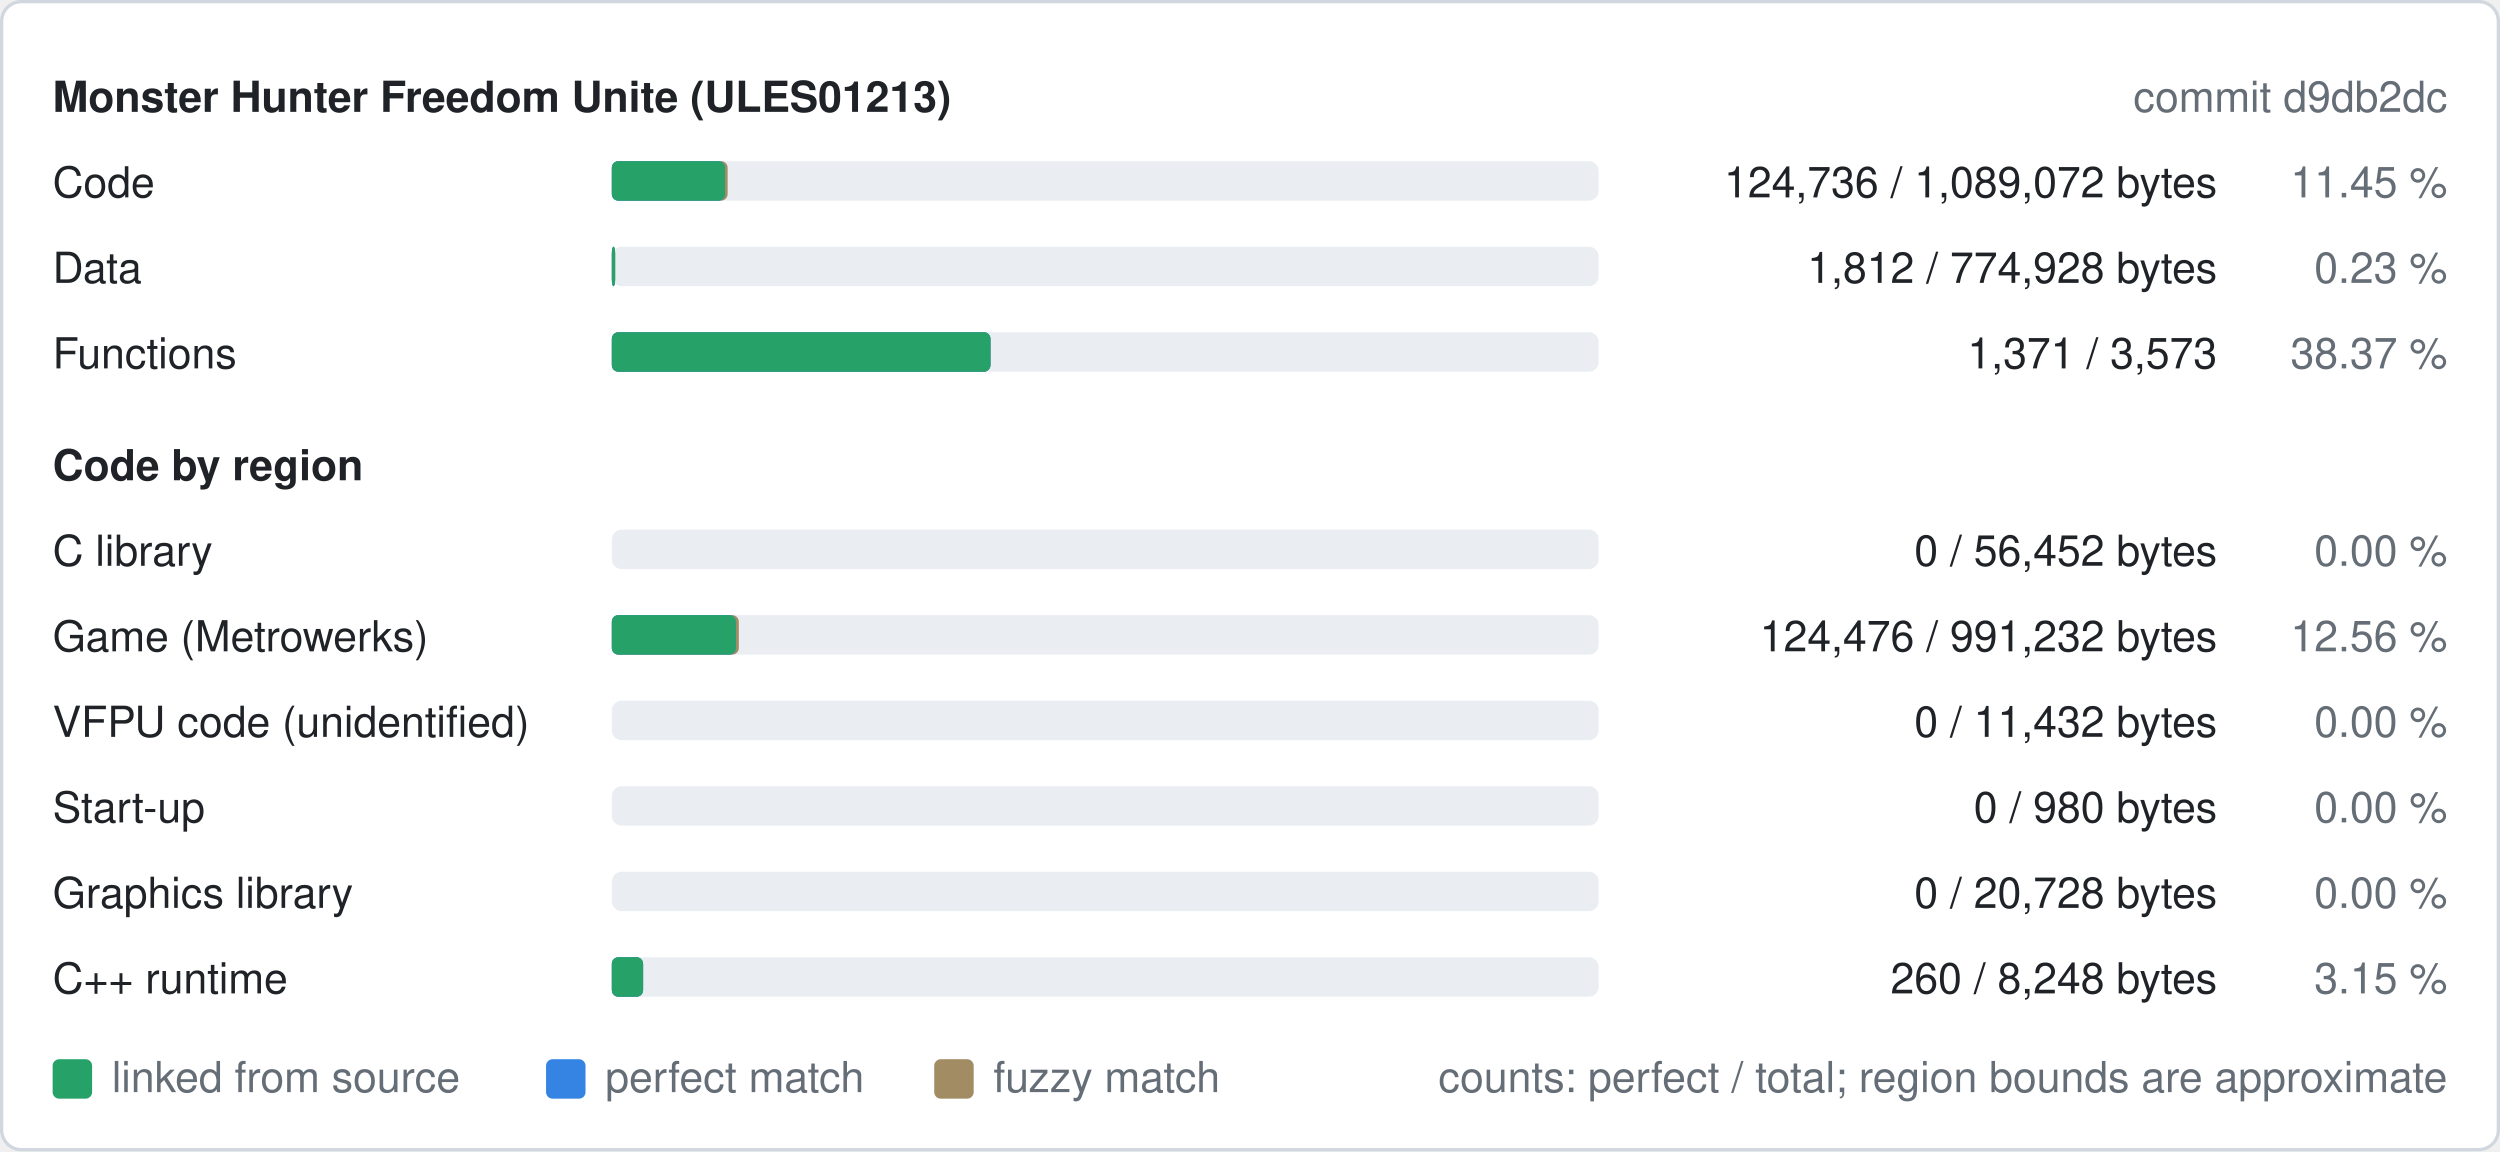
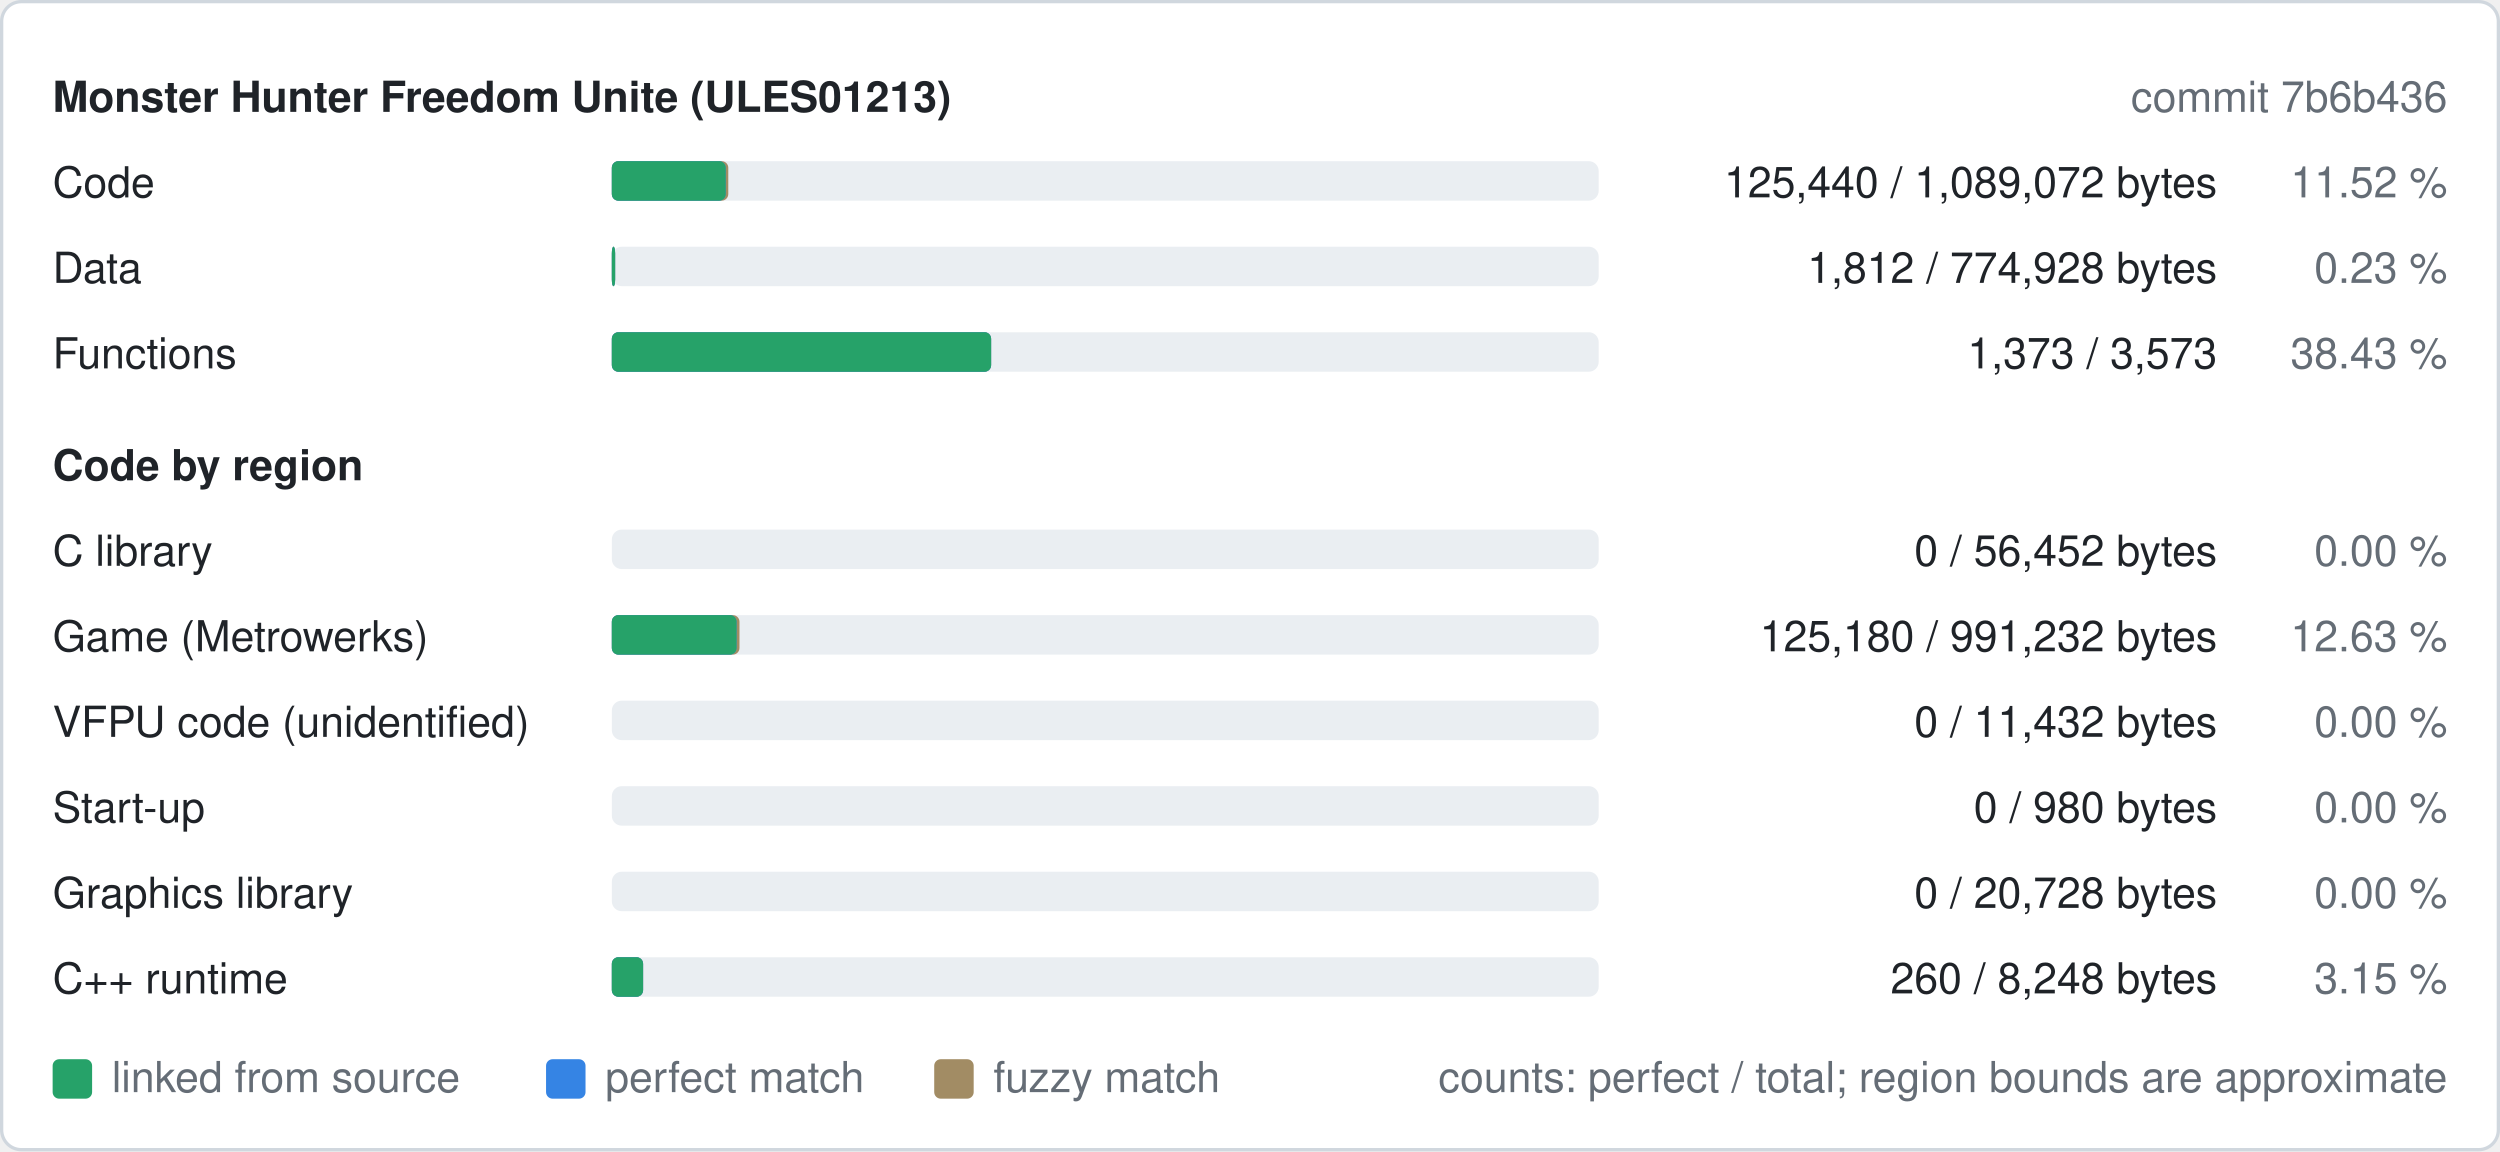
<svg xmlns="http://www.w3.org/2000/svg" width="760" height="350" viewBox="0 0 760 350" role="img" aria-label="Decompilation progress of ULES01213">
  <style>
text{font-family:-apple-system,BlinkMacSystemFont,"Segoe UI",Helvetica,Arial,sans-serif;font-size:13px}
.b{font-weight:600}
.bg{fill:#ffffff;stroke:#d0d7de}.t{fill:#1f2328}.m{fill:#656d76}.track{fill:#eaeef2}.fuzzy{fill:#a28c64}.perfect{fill:#3584e4}.linked{fill:#26a269}
@media (prefers-color-scheme: dark){.bg{fill:#0d1117;stroke:#30363d}.t{fill:#e6edf3}.m{fill:#8d96a0}.track{fill:#21262d}.fuzzy{fill:#a28c64}.perfect{fill:#3584e4}.linked{fill:#2ec27e}}
</style>
  <rect class="bg" x="0.5" y="0.5" width="759" height="349" rx="6" />
  <text class="t b" x="16" y="34">Monster Hunter Freedom Unite (ULES01213)</text>
-   <text class="m" x="744" y="34" text-anchor="end">commit d9db2dc</text>
+   <text class="m" x="744" y="34" text-anchor="end">commit 7b6b436</text>
  <text class="t" x="16" y="60">Code</text>
  <rect class="track" x="186" y="49" width="300" height="12" rx="3" />
-   <rect class="fuzzy" x="186" y="49" width="35.2" height="12" rx="2" />
-   <rect class="perfect" x="186" y="49" width="34.4" height="12" rx="2" />
-   <rect class="linked" x="186" y="49" width="34.4" height="12" rx="2" />
-   <text class="t" x="674" y="60" text-anchor="end">124,736 / 1,089,072 bytes</text>
-   <text class="m" x="744" y="60" text-anchor="end">11.45 %</text>
+   <rect class="fuzzy" x="186" y="49" width="35.4" height="12" rx="2" />
+   <rect class="perfect" x="186" y="49" width="34.6" height="12" rx="2" />
+   <rect class="linked" x="186" y="49" width="34.6" height="12" rx="2" />
+   <text class="t" x="674" y="60" text-anchor="end">125,440 / 1,089,072 bytes</text>
+   <text class="m" x="744" y="60" text-anchor="end">11.52 %</text>
  <text class="t" x="16" y="86">Data</text>
  <rect class="track" x="186" y="75" width="300" height="12" rx="3" />
  <rect class="fuzzy" x="186" y="75" width="1.0" height="12" rx="2" />
  <rect class="perfect" x="186" y="75" width="1.0" height="12" rx="2" />
  <rect class="linked" x="186" y="75" width="1.0" height="12" rx="2" />
  <text class="t" x="674" y="86" text-anchor="end">1,812 / 774,928 bytes</text>
  <text class="m" x="744" y="86" text-anchor="end">0.23 %</text>
  <text class="t" x="16" y="112">Functions</text>
  <rect class="track" x="186" y="101" width="300" height="12" rx="3" />
-   <rect class="fuzzy" x="186" y="101" width="115.1" height="12" rx="2" />
-   <rect class="perfect" x="186" y="101" width="115.1" height="12" rx="2" />
-   <rect class="linked" x="186" y="101" width="115.1" height="12" rx="2" />
-   <text class="t" x="674" y="112" text-anchor="end">1,371 / 3,573</text>
-   <text class="m" x="744" y="112" text-anchor="end">38.37 %</text>
+   <rect class="fuzzy" x="186" y="101" width="115.3" height="12" rx="2" />
+   <rect class="perfect" x="186" y="101" width="115.3" height="12" rx="2" />
+   <rect class="linked" x="186" y="101" width="115.3" height="12" rx="2" />
+   <text class="t" x="674" y="112" text-anchor="end">1,373 / 3,573</text>
+   <text class="m" x="744" y="112" text-anchor="end">38.43 %</text>
  <text class="t b" x="16" y="146">Code by region</text>
  <text class="t" x="16" y="172">C library</text>
  <rect class="track" x="186" y="161" width="300" height="12" rx="3" />
  <text class="t" x="674" y="172" text-anchor="end">0 / 56,452 bytes</text>
  <text class="m" x="744" y="172" text-anchor="end">0.00 %</text>
  <text class="t" x="16" y="198">Game (Metrowerks)</text>
  <rect class="track" x="186" y="187" width="300" height="12" rx="3" />
-   <rect class="fuzzy" x="186" y="187" width="38.6" height="12" rx="2" />
-   <rect class="perfect" x="186" y="187" width="37.7" height="12" rx="2" />
-   <rect class="linked" x="186" y="187" width="37.7" height="12" rx="2" />
-   <text class="t" x="674" y="198" text-anchor="end">124,476 / 991,232 bytes</text>
-   <text class="m" x="744" y="198" text-anchor="end">12.56 %</text>
+   <rect class="fuzzy" x="186" y="187" width="38.8" height="12" rx="2" />
+   <rect class="perfect" x="186" y="187" width="37.9" height="12" rx="2" />
+   <rect class="linked" x="186" y="187" width="37.9" height="12" rx="2" />
+   <text class="t" x="674" y="198" text-anchor="end">125,180 / 991,232 bytes</text>
+   <text class="m" x="744" y="198" text-anchor="end">12.63 %</text>
  <text class="t" x="16" y="224">VFPU code (unidentified)</text>
  <rect class="track" x="186" y="213" width="300" height="12" rx="3" />
  <text class="t" x="674" y="224" text-anchor="end">0 / 11,432 bytes</text>
  <text class="m" x="744" y="224" text-anchor="end">0.00 %</text>
  <text class="t" x="16" y="250">Start-up</text>
  <rect class="track" x="186" y="239" width="300" height="12" rx="3" />
  <text class="t" x="674" y="250" text-anchor="end">0 / 980 bytes</text>
  <text class="m" x="744" y="250" text-anchor="end">0.00 %</text>
  <text class="t" x="16" y="276">Graphics library</text>
  <rect class="track" x="186" y="265" width="300" height="12" rx="3" />
  <text class="t" x="674" y="276" text-anchor="end">0 / 20,728 bytes</text>
  <text class="m" x="744" y="276" text-anchor="end">0.00 %</text>
  <text class="t" x="16" y="302">C++ runtime</text>
  <rect class="track" x="186" y="291" width="300" height="12" rx="3" />
  <rect class="fuzzy" x="186" y="291" width="9.5" height="12" rx="2" />
  <rect class="perfect" x="186" y="291" width="9.5" height="12" rx="2" />
  <rect class="linked" x="186" y="291" width="9.5" height="12" rx="2" />
  <text class="t" x="674" y="302" text-anchor="end">260 / 8,248 bytes</text>
  <text class="m" x="744" y="302" text-anchor="end">3.15 %</text>
  <rect class="linked" x="16" y="322" width="12" height="12" rx="2" />
  <text class="m" x="34" y="332">linked from source</text>
  <rect class="perfect" x="166" y="322" width="12" height="12" rx="2" />
  <text class="m" x="184" y="332">perfect match</text>
  <rect class="fuzzy" x="284" y="322" width="12" height="12" rx="2" />
  <text class="m" x="302" y="332">fuzzy match</text>
  <text class="m" x="744" y="332" text-anchor="end">counts: perfect / total; region bounds are approximate</text>
</svg>
